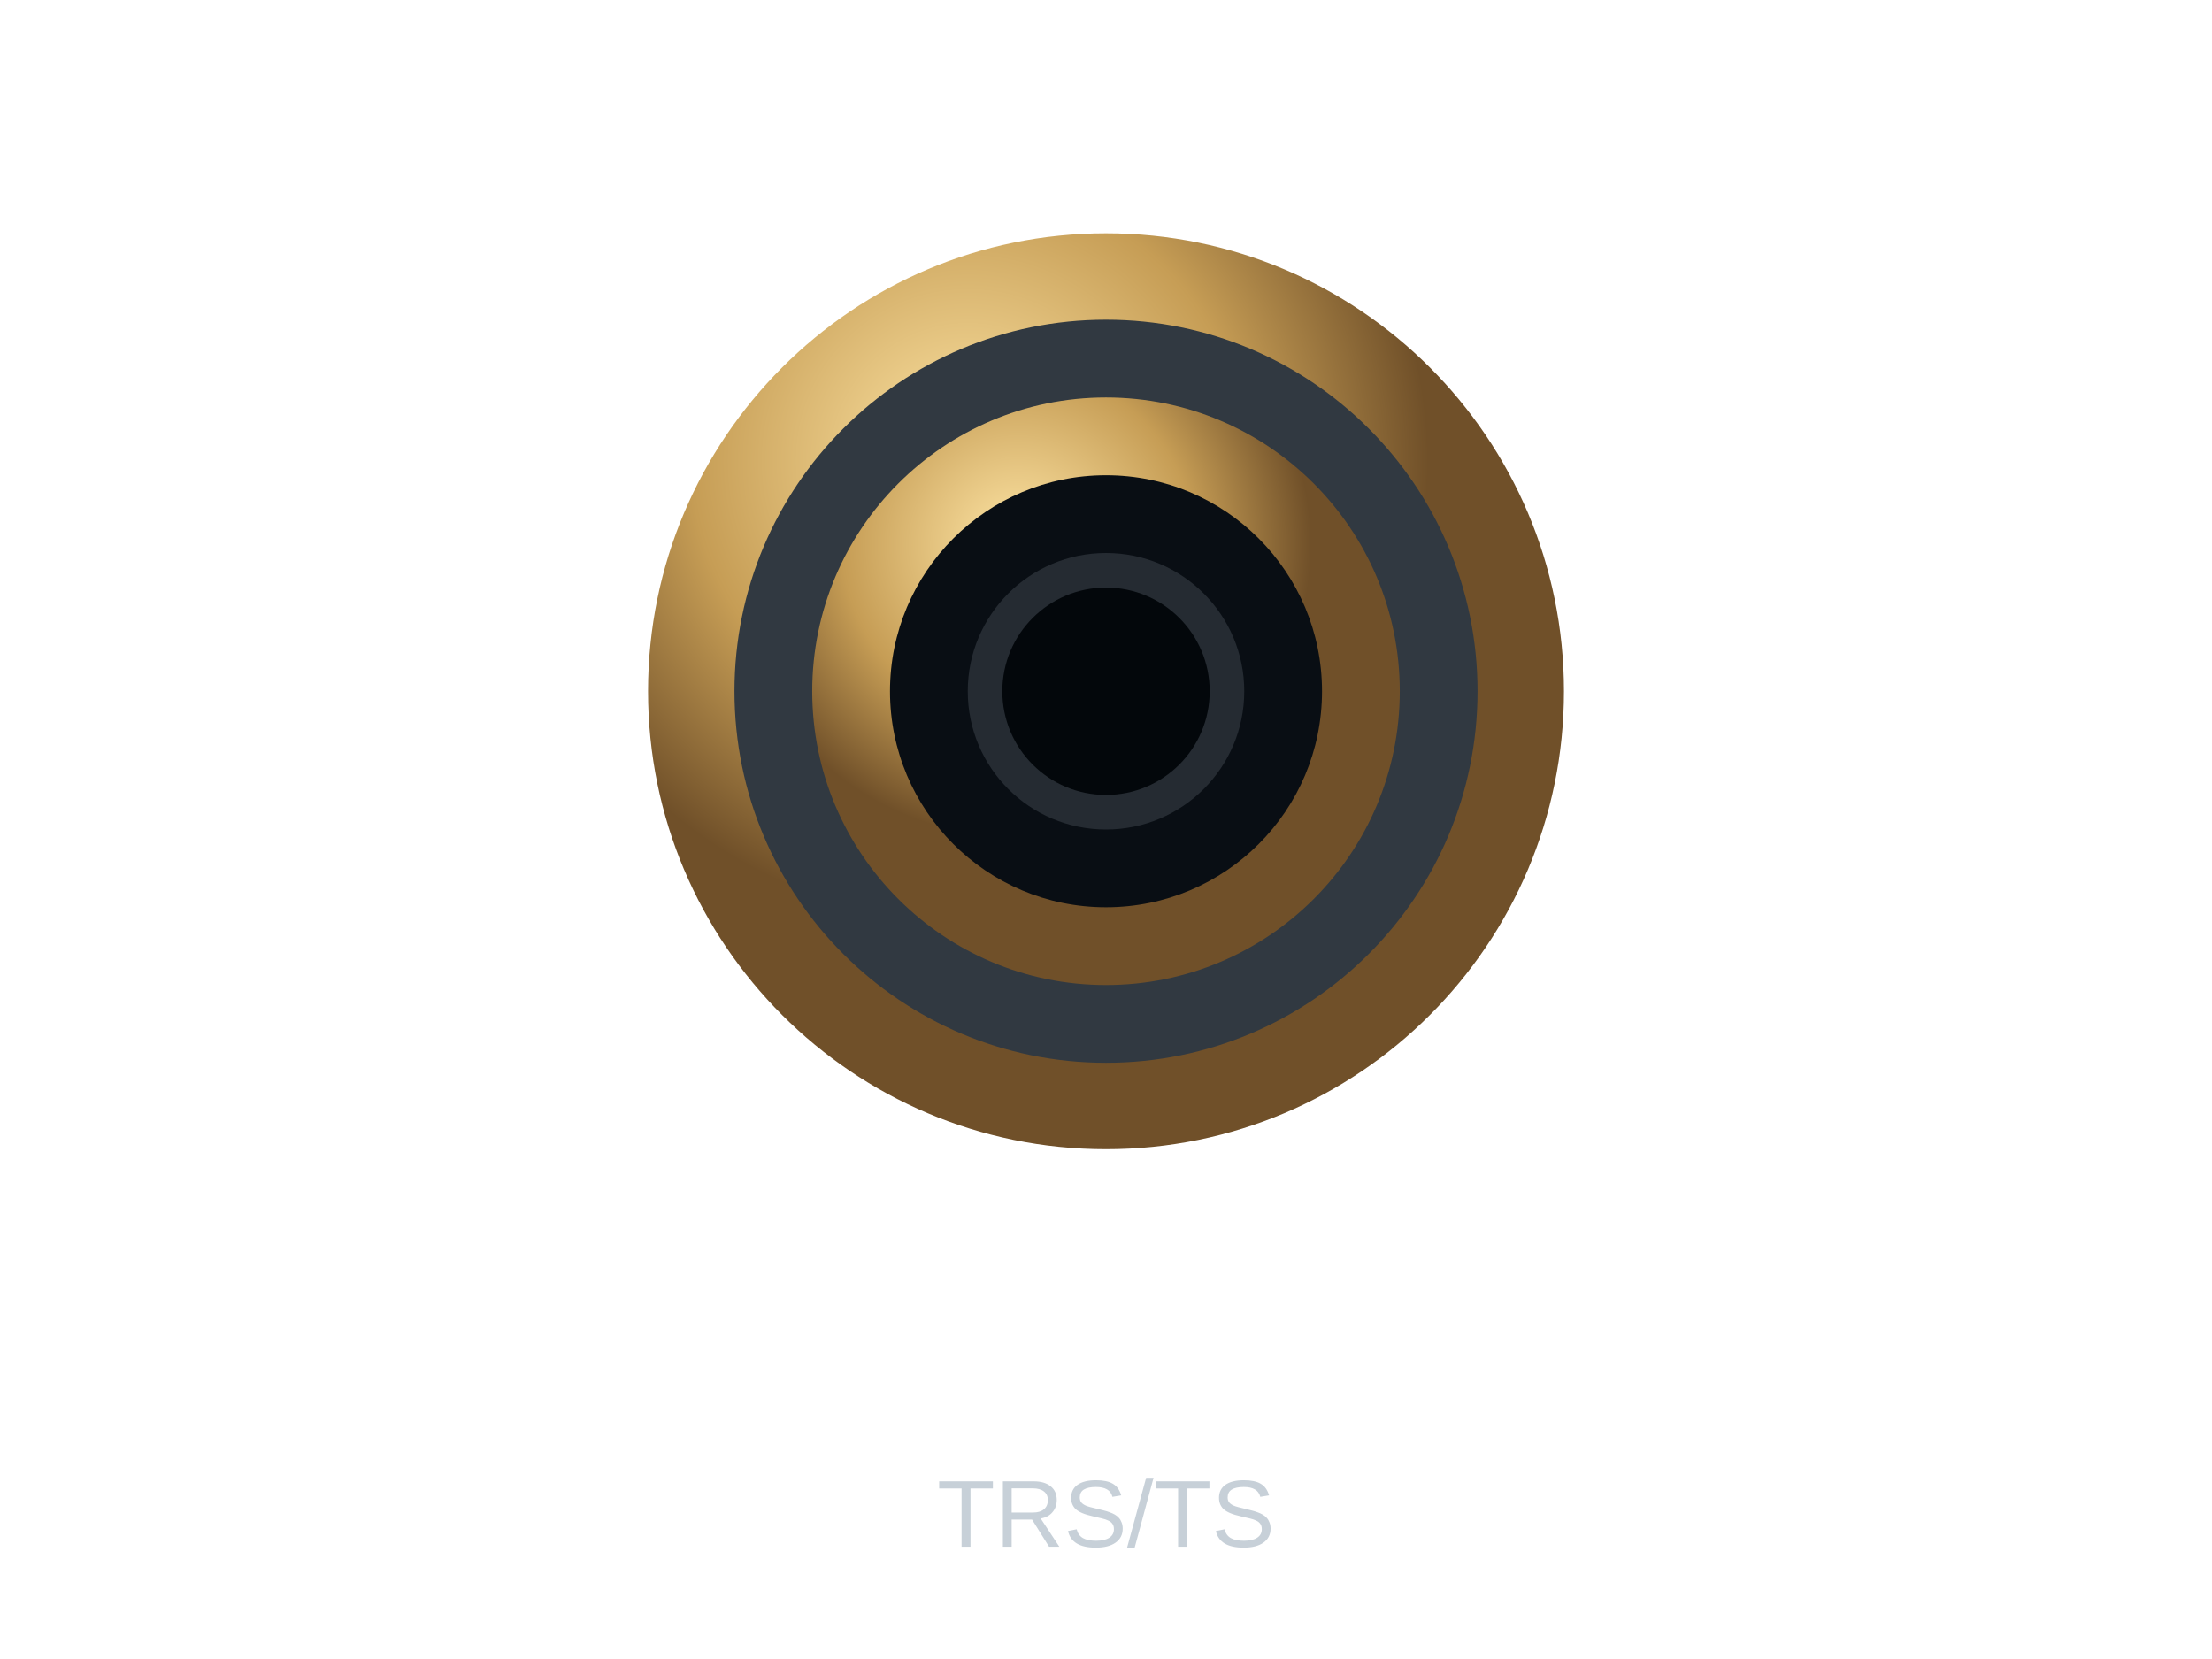
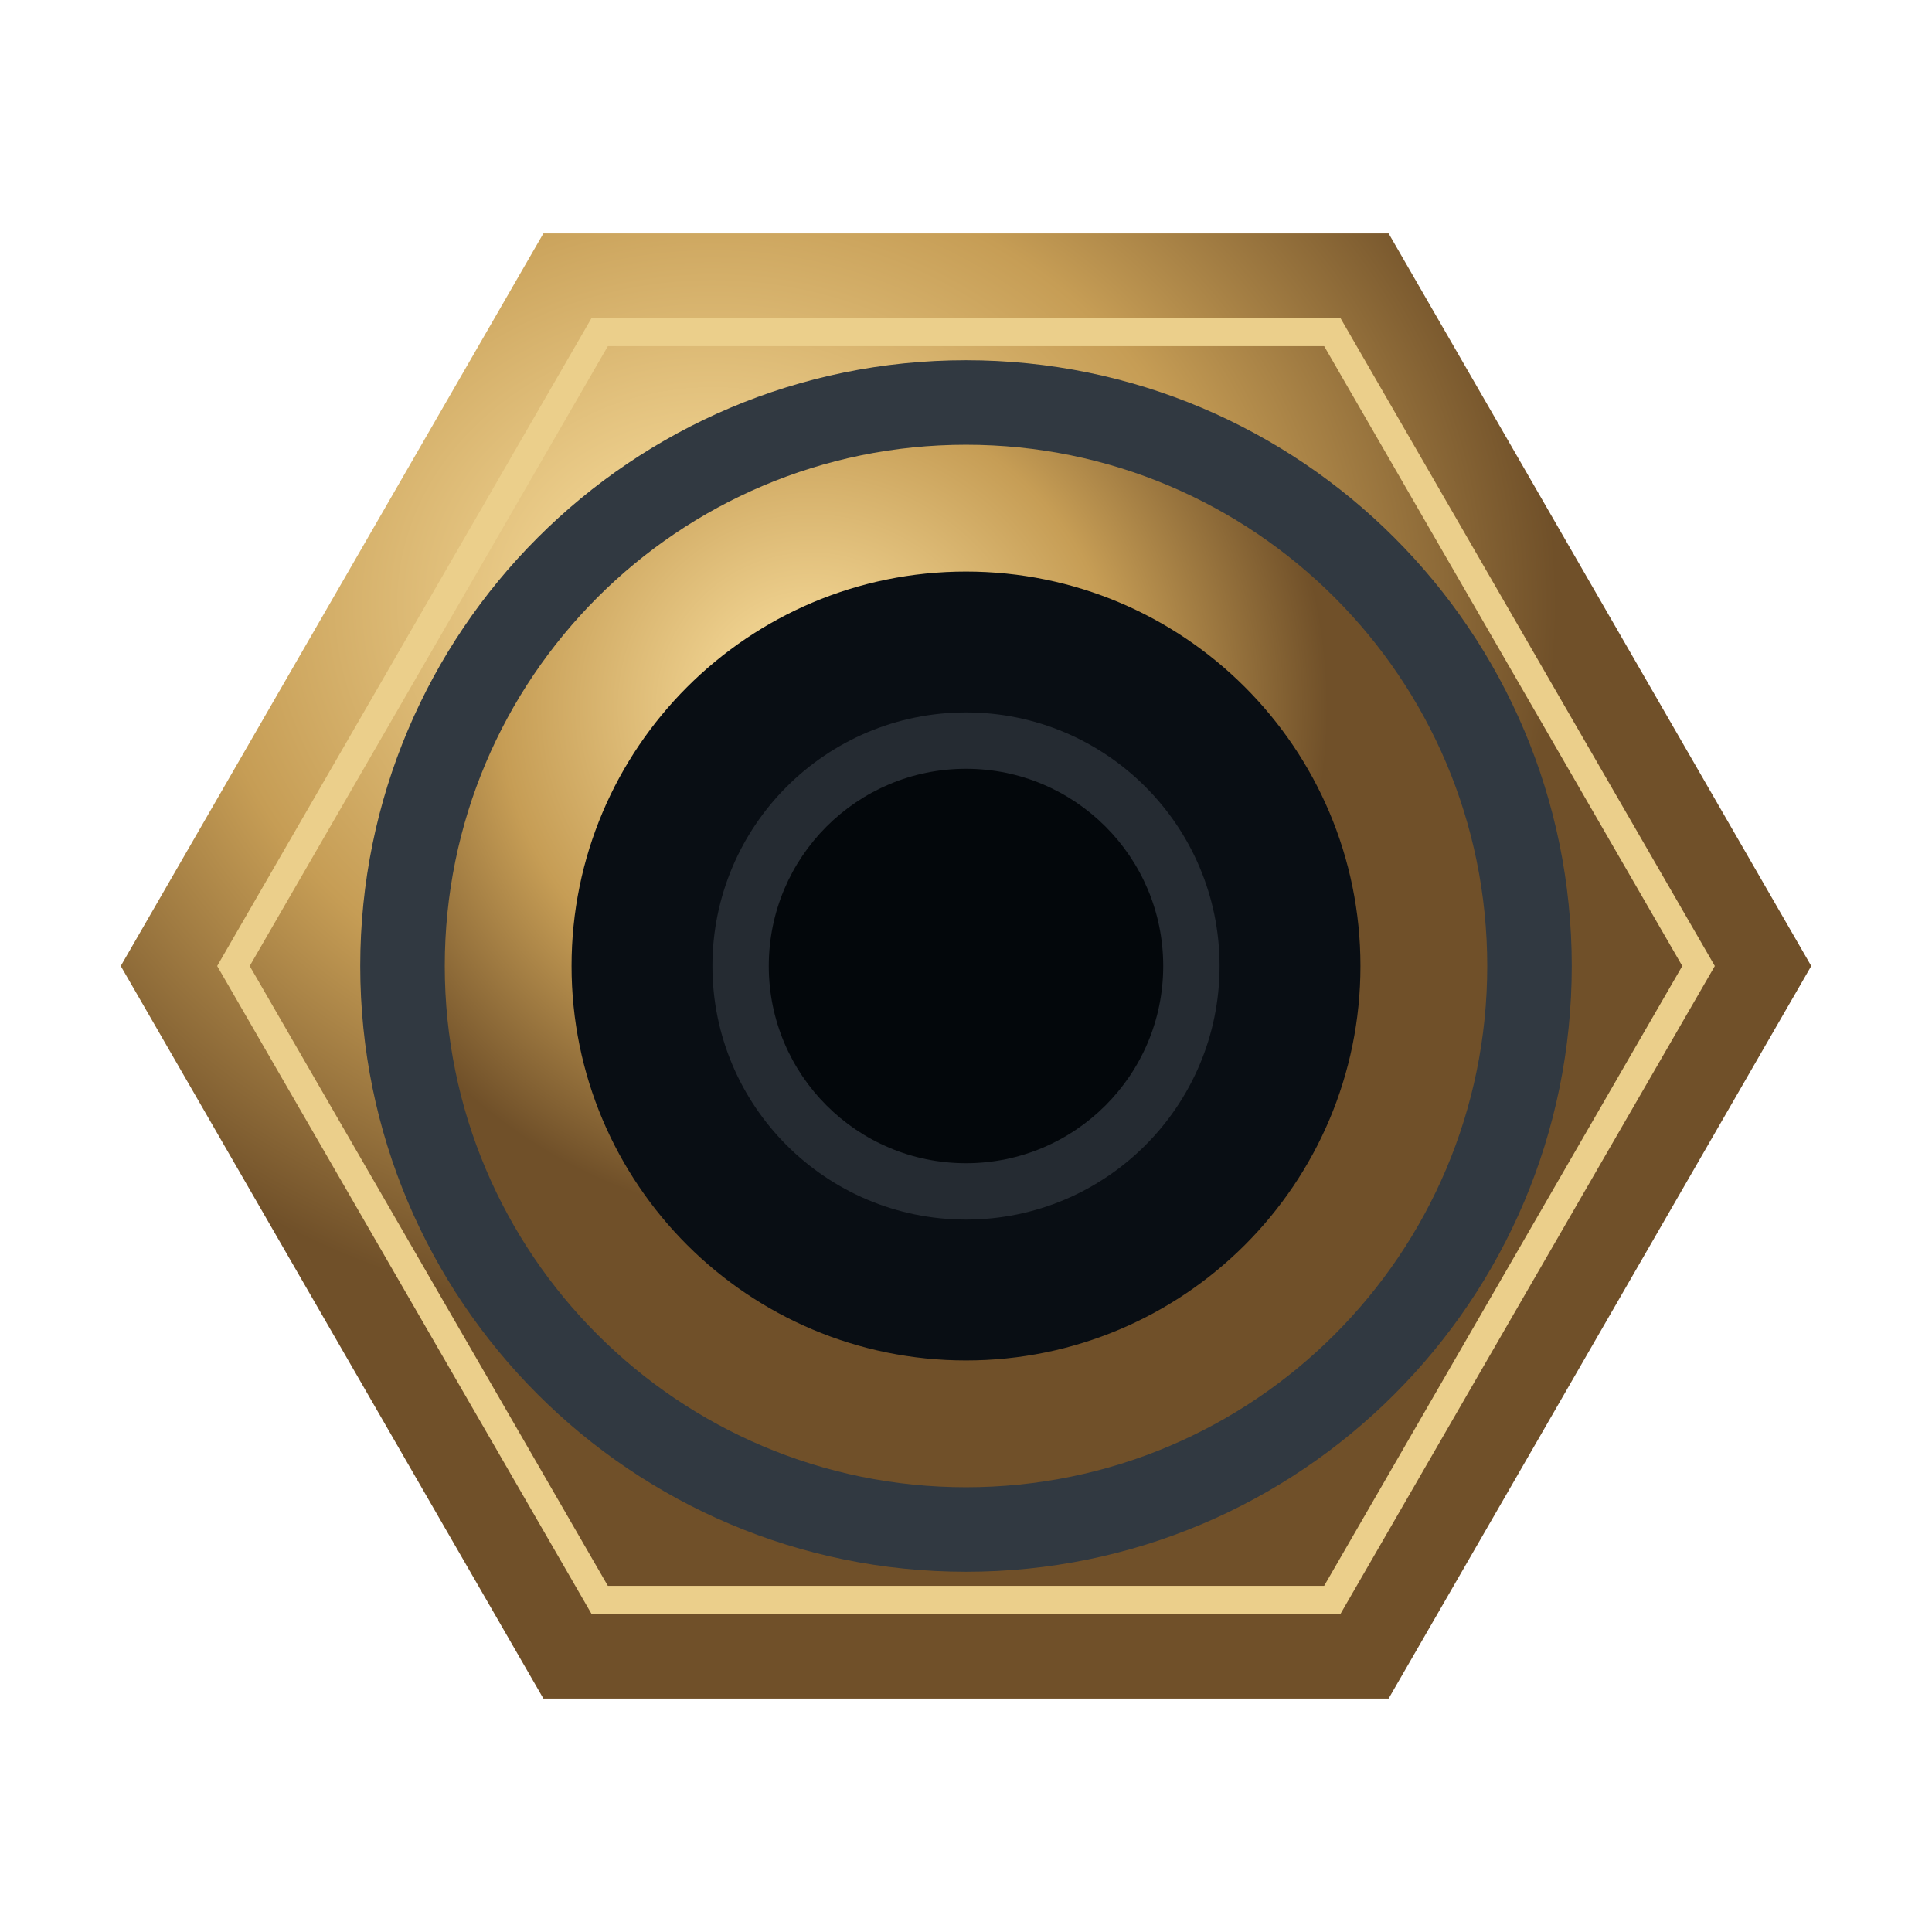
- <svg xmlns="http://www.w3.org/2000/svg" width="256" height="192" viewBox="0 0 256 192" role="img" aria-labelledby="title desc">
+ <svg xmlns="http://www.w3.org/2000/svg" width="256" height="256" viewBox="0 0 256 256" role="img" aria-labelledby="title desc" preserveAspectRatio="xMidYMid meet">
  <defs>
    <linearGradient id="metal" x1="0" y1="0" x2=".8" y2="1">
      <stop stop-color="#e1e7eb" />
      <stop offset=".3" stop-color="#9aa6b1" />
      <stop offset=".65" stop-color="#465360" />
      <stop offset="1" stop-color="#aab6c0" />
    </linearGradient>
    <linearGradient id="polymer" x1="0" y1="0" x2=".8" y2="1">
      <stop stop-color="#56616b" />
      <stop offset=".45" stop-color="#252e37" />
      <stop offset="1" stop-color="#111820" />
    </linearGradient>
    <radialGradient id="gold" cx=".35" cy=".25">
      <stop stop-color="#ffe6a6" />
      <stop offset=".6" stop-color="#c69d55" />
      <stop offset="1" stop-color="#705029" />
    </radialGradient>
  </defs>
-   <circle cx="128" cy="80" r="53" fill="url(#gold)" />
-   <circle cx="128" cy="80" r="43" fill="#313941" />
-   <circle cx="128" cy="80" r="34" fill="url(#gold)" />
-   <circle cx="128" cy="80" r="25" fill="#090e14" />
-   <circle cx="128" cy="80" r="16" fill="#252b32" />
-   <circle cx="128" cy="80" r="12" fill="#03070b" />
-   <text x="128" y="179" text-anchor="middle" font-family="Arial, sans-serif" font-size="11" fill="#c7d0d8">TRS/TS</text>
+   <g id="artwork" transform="translate(128 128) scale(1.866667) translate(-128 -80)">
+     <path d="M 98 28 H 158 L 188 80 L 158 132 H 98 L 68 80 Z" fill="url(#gold)" />
+     <path d="M 102 35 H 154 L 180 80 L 154 125 H 102 L 76 80 Z" fill="none" stroke="#ebcf8b" stroke-width="2" />
+     <circle cx="128" cy="80" r="43" fill="#313941" />
+     <circle cx="128" cy="80" r="37" fill="url(#gold)" />
+     <circle cx="128" cy="80" r="28" fill="#090e14" />
+     <circle cx="128" cy="80" r="18" fill="#252b32" />
+     <circle cx="128" cy="80" r="14" fill="#03070b" />
+   </g>
</svg>
